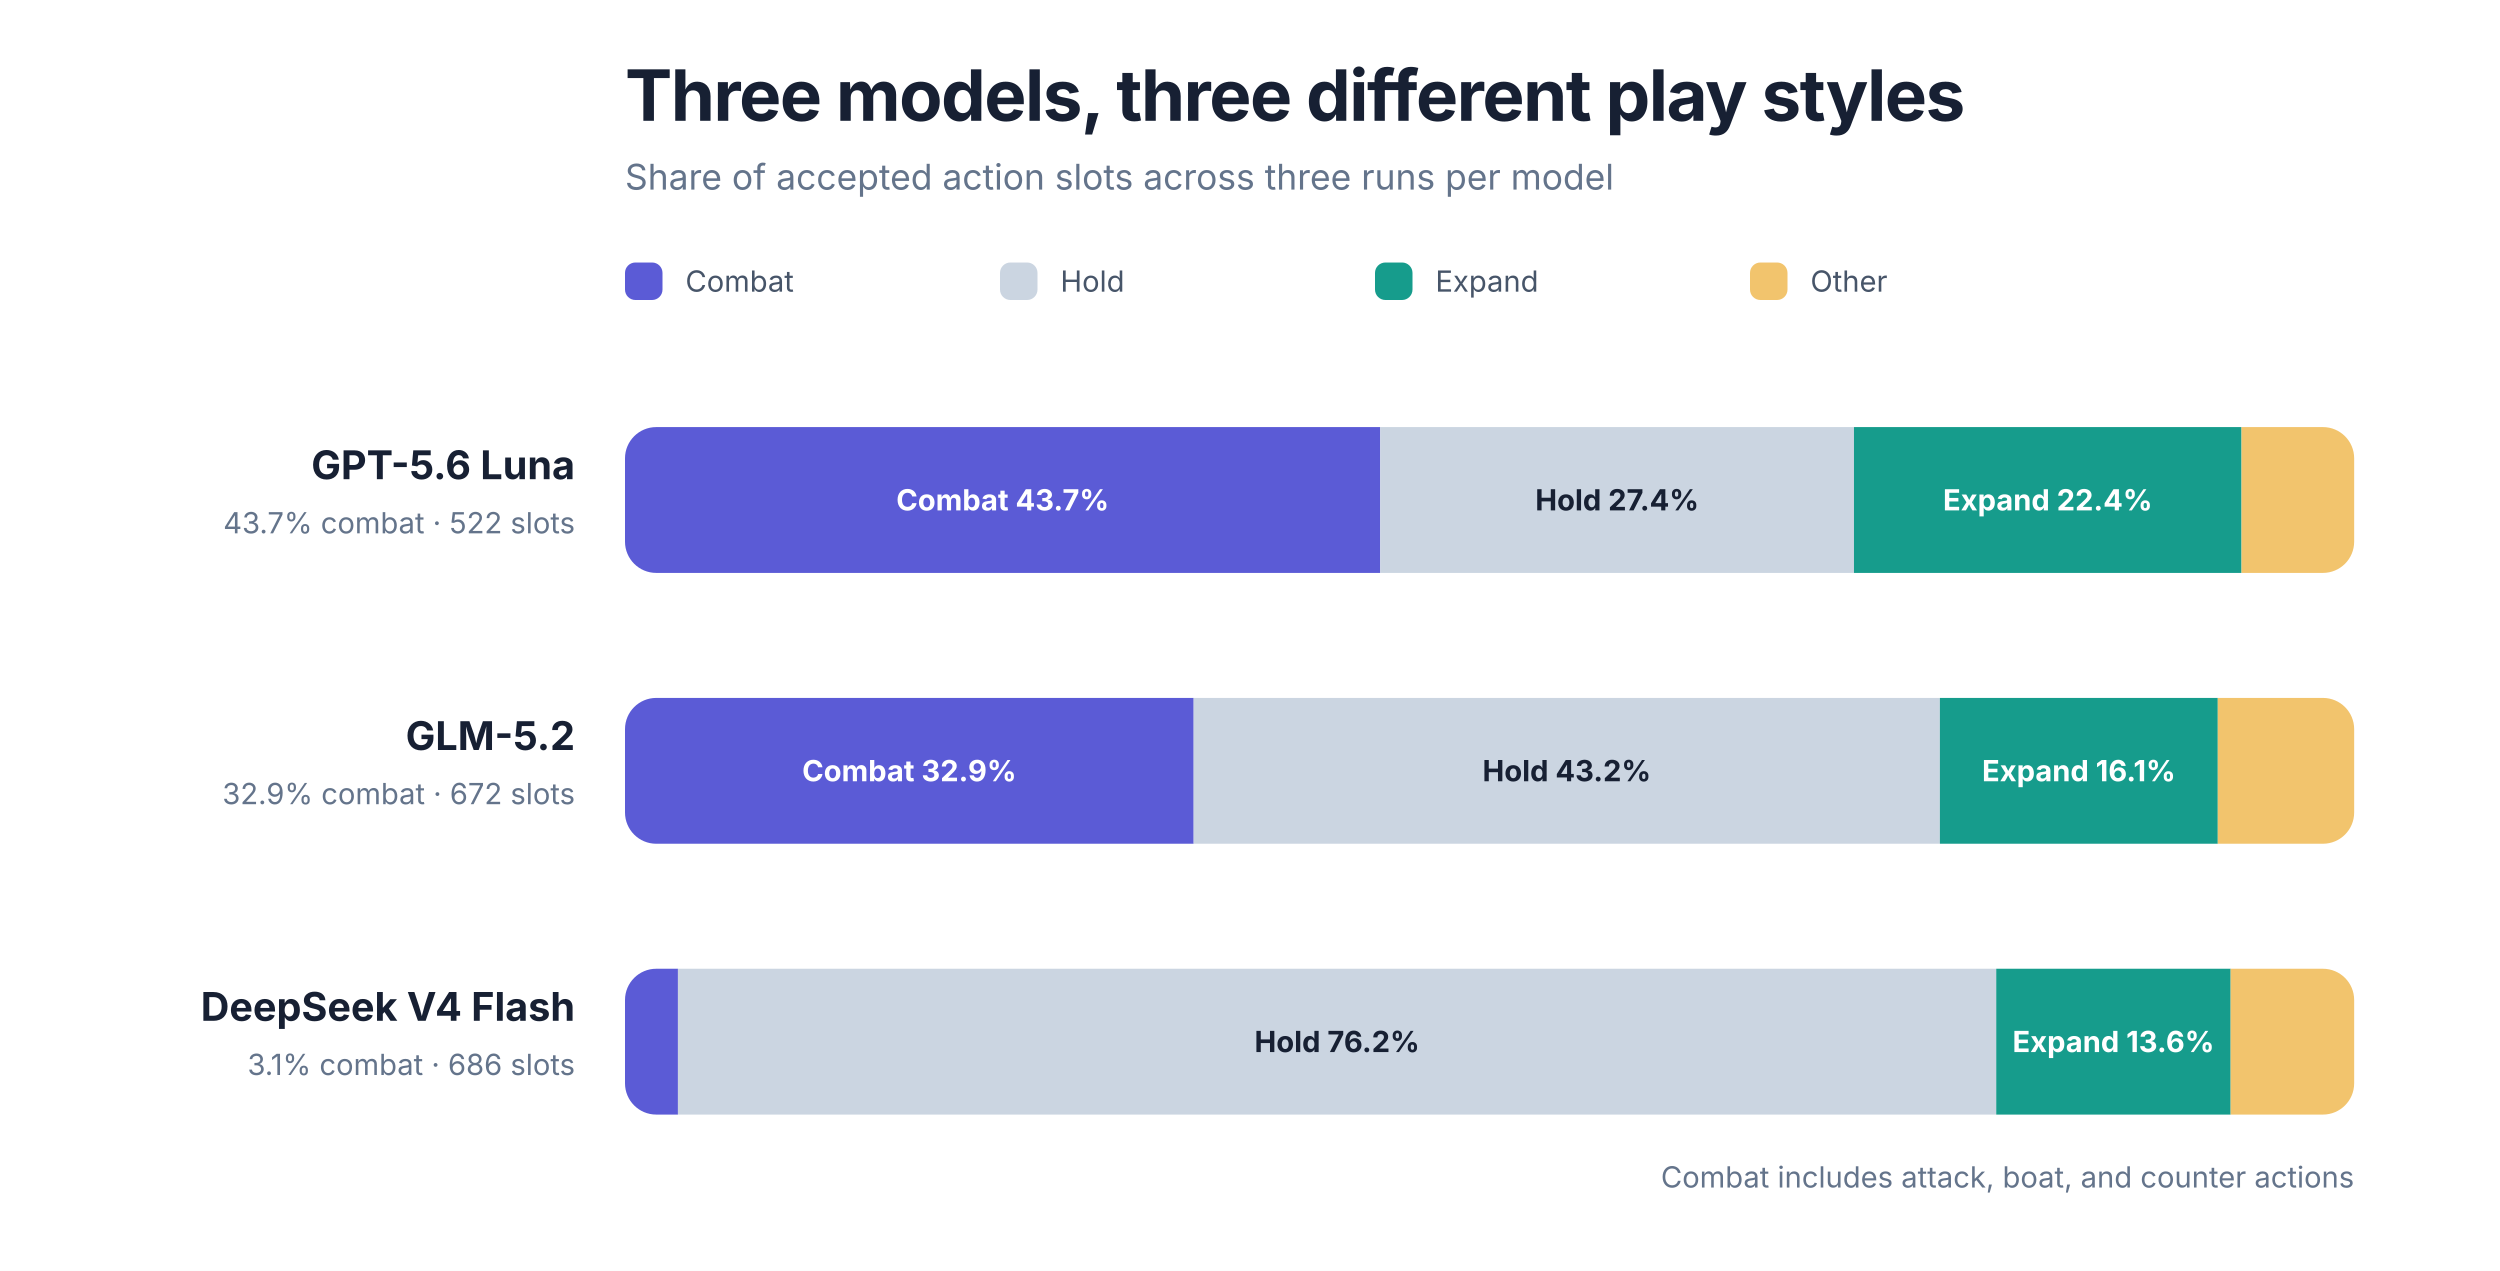
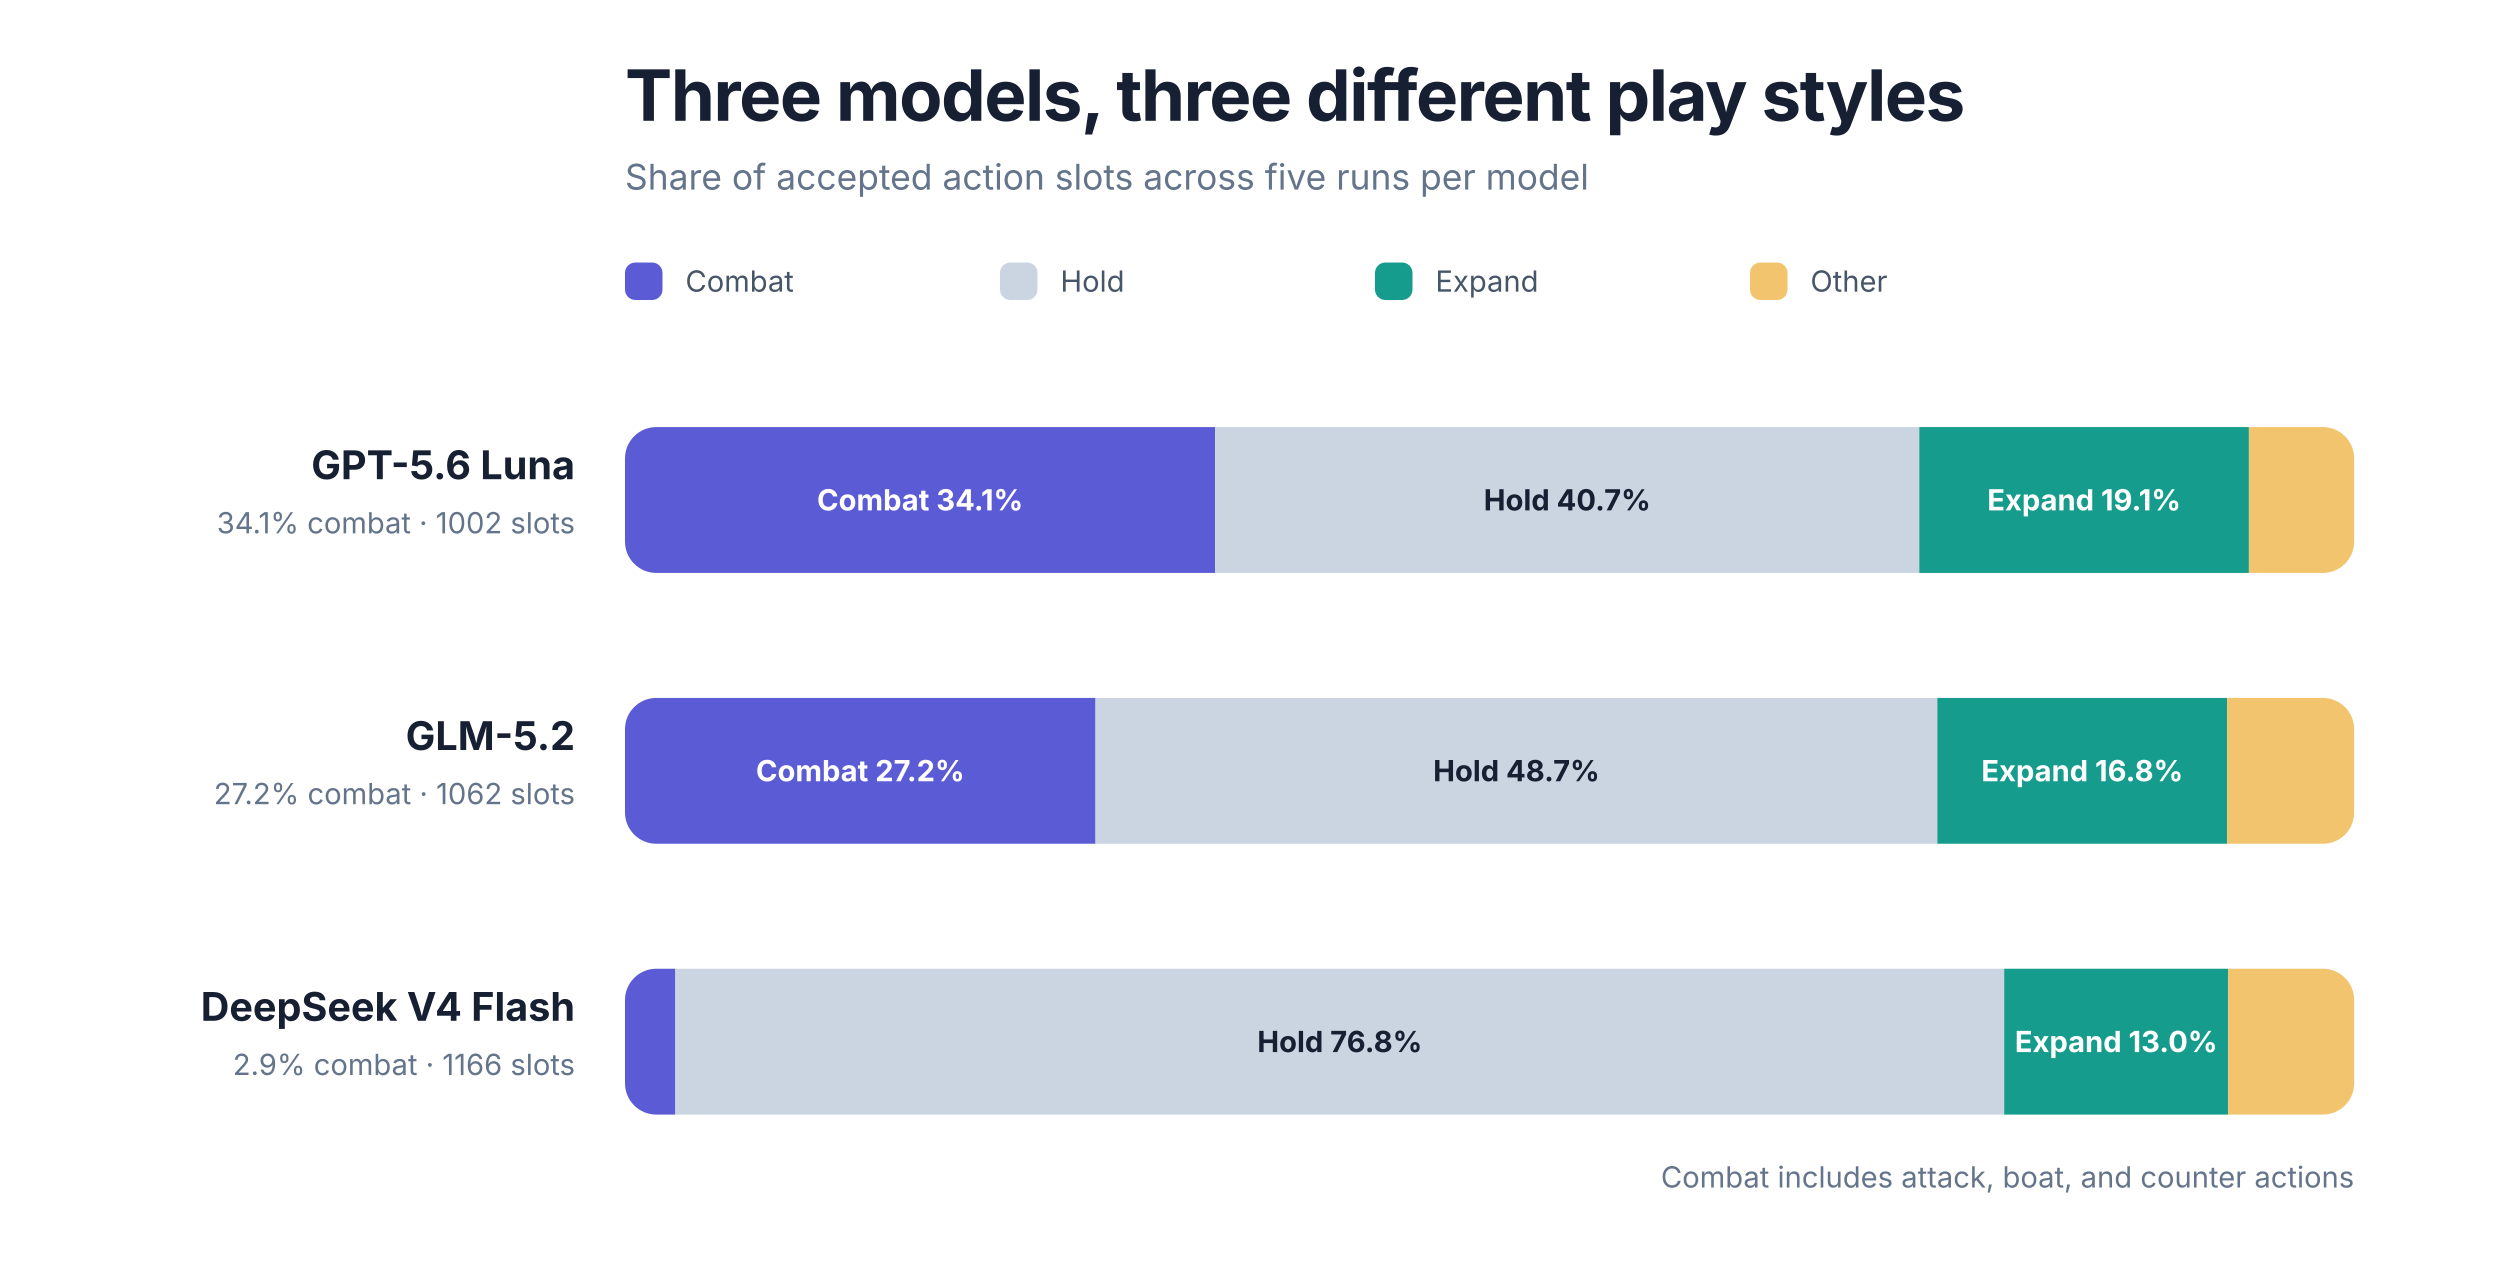
<svg xmlns="http://www.w3.org/2000/svg" width="1200" height="610" viewBox="0 0 1200 610" role="img" aria-labelledby="title description">
  <rect width="1200" height="610" fill="#FFFFFF" />
  <style>
    text { font-family: Inter, ui-sans-serif, -apple-system, BlinkMacSystemFont, "Segoe UI", sans-serif; fill: #172033; }
    .title { font-size: 34px; font-weight: 750; letter-spacing: -0.7px; }
    .subtitle { font-size: 17px; fill: #64748B; }
    .axis { font-size: 14px; fill: #64748B; }
    .axis-label { font-size: 15px; font-weight: 600; fill: #475569; }
    .panel-title { font-size: 18px; font-weight: 700; }
    .panel-result { font-size: 14px; fill: #64748B; }
    .legend { font-size: 14px; fill: #475569; }
    .threshold-label { fill: #9A3412; }
  </style>
  <text class="title" x="300" y="58">Three models, three different play styles</text>
-   <text class="subtitle" x="300" y="91">Share of accepted action slots across three runs per model</text>
+   <text class="subtitle" x="300" y="91">Share of accepted action slots across five runs per model</text>
  <rect x="300" y="126" width="18" height="18" rx="5" fill="#5B5BD6" />
  <text class="legend" x="329" y="140">Combat</text>
  <rect x="480" y="126" width="18" height="18" rx="5" fill="#CBD5E1" />
  <text class="legend" x="509" y="140">Hold</text>
  <rect x="660" y="126" width="18" height="18" rx="5" fill="#169C8C" />
  <text class="legend" x="689" y="140">Expand</text>
  <rect x="840" y="126" width="18" height="18" rx="5" fill="#F2C46D" />
  <text class="legend" x="869" y="140">Other</text>
  <defs>
    <clipPath id="action-bar-0">
      <rect x="300" y="205" width="830" height="70" rx="15" />
    </clipPath>
  </defs>
  <text x="276" y="230" text-anchor="end" font-size="19" font-weight="750">GPT-5.6 Luna</text>
-   <text x="276" y="256" text-anchor="end" font-size="14" style="fill:#64748B">43.7% combat · 522 slots</text>
+   <text x="276" y="256" text-anchor="end" font-size="14" style="fill:#64748B">34.1% combat · 1002 slots</text>
  <g clip-path="url(#action-bar-0)">
-     <rect x="300" y="205" width="362.529" height="70" fill="#5B5BD6" />
-     <text x="481.264" y="245" text-anchor="middle" font-size="14" font-weight="700" style="fill:#FFFFFF">Combat 43.7%</text>
-     <rect x="662.529" y="205" width="227.375" height="70" fill="#CBD5E1" />
-     <text x="776.216" y="245" text-anchor="middle" font-size="14" font-weight="700" style="fill:#172033">Hold 27.4%</text>
-     <rect x="889.904" y="205" width="186.034" height="70" fill="#169C8C" />
-     <text x="982.921" y="245" text-anchor="middle" font-size="14" font-weight="700" style="fill:#FFFFFF">Expand 22.4%</text>
-     <rect x="1075.939" y="205" width="54.061" height="70" fill="#F2C46D" />
+     <rect x="300" y="205" width="283.293" height="70" fill="#5B5BD6" />
+     <text x="441.647" y="245" text-anchor="middle" font-size="14" font-weight="700" style="fill:#FFFFFF">Combat 34.1%</text>
+     <rect x="583.293" y="205" width="337.964" height="70" fill="#CBD5E1" />
+     <text x="752.275" y="245" text-anchor="middle" font-size="14" font-weight="700" style="fill:#172033">Hold 40.7%</text>
+     <rect x="921.257" y="205" width="158.214" height="70" fill="#169C8C" />
+     <text x="1000.364" y="245" text-anchor="middle" font-size="14" font-weight="700" style="fill:#FFFFFF">Expand 19.1%</text>
+     <rect x="1079.471" y="205" width="50.529" height="70" fill="#F2C46D" />
  </g>
  <defs>
    <clipPath id="action-bar-1">
      <rect x="300" y="335" width="830" height="70" rx="15" />
    </clipPath>
  </defs>
  <text x="276" y="360" text-anchor="end" font-size="19" font-weight="750">GLM-5.2</text>
-   <text x="276" y="386" text-anchor="end" font-size="14" style="fill:#64748B">32.9% combat · 672 slots</text>
+   <text x="276" y="386" text-anchor="end" font-size="14" style="fill:#64748B">27.2% combat · 1062 slots</text>
  <g clip-path="url(#action-bar-1)">
-     <rect x="300" y="335" width="272.961" height="70" fill="#5B5BD6" />
-     <text x="436.481" y="375" text-anchor="middle" font-size="14" font-weight="700" style="fill:#FFFFFF">Combat 32.9%</text>
-     <rect x="572.961" y="335" width="358.185" height="70" fill="#CBD5E1" />
-     <text x="752.054" y="375" text-anchor="middle" font-size="14" font-weight="700" style="fill:#172033">Hold 43.2%</text>
-     <rect x="931.146" y="335" width="133.393" height="70" fill="#169C8C" />
-     <text x="997.842" y="375" text-anchor="middle" font-size="14" font-weight="700" style="fill:#FFFFFF">Expand 16.1%</text>
-     <rect x="1064.539" y="335" width="65.461" height="70" fill="#F2C46D" />
+     <rect x="300" y="335" width="225.866" height="70" fill="#5B5BD6" />
+     <text x="412.933" y="375" text-anchor="middle" font-size="14" font-weight="700" style="fill:#FFFFFF">Combat 27.2%</text>
+     <rect x="525.866" y="335" width="404.058" height="70" fill="#CBD5E1" />
+     <text x="727.895" y="375" text-anchor="middle" font-size="14" font-weight="700" style="fill:#172033">Hold 48.7%</text>
+     <rect x="929.925" y="335" width="139.115" height="70" fill="#169C8C" />
+     <text x="999.482" y="375" text-anchor="middle" font-size="14" font-weight="700" style="fill:#FFFFFF">Expand 16.8%</text>
+     <rect x="1069.04" y="335" width="60.96" height="70" fill="#F2C46D" />
  </g>
  <defs>
    <clipPath id="action-bar-2">
      <rect x="300" y="465" width="830" height="70" rx="15" />
    </clipPath>
  </defs>
  <text x="276" y="490" text-anchor="end" font-size="19" font-weight="750">DeepSeek V4 Flash</text>
-   <text x="276" y="516" text-anchor="end" font-size="14" style="fill:#64748B">3.1% combat · 686 slots</text>
+   <text x="276" y="516" text-anchor="end" font-size="14" style="fill:#64748B">2.9% combat · 1166 slots</text>
  <g clip-path="url(#action-bar-2)">
-     <rect x="300" y="465" width="25.408" height="70" fill="#5B5BD6" />
-     <rect x="325.408" y="465" width="632.784" height="70" fill="#CBD5E1" />
-     <text x="641.8" y="505" text-anchor="middle" font-size="14" font-weight="700" style="fill:#172033">Hold 76.2%</text>
-     <rect x="958.192" y="465" width="112.522" height="70" fill="#169C8C" />
-     <text x="1014.453" y="505" text-anchor="middle" font-size="14" font-weight="700" style="fill:#FFFFFF">Expand 13.6%</text>
-     <rect x="1070.714" y="465" width="59.286" height="70" fill="#F2C46D" />
+     <rect x="300" y="465" width="24.202" height="70" fill="#5B5BD6" />
+     <rect x="324.202" y="465" width="637.804" height="70" fill="#CBD5E1" />
+     <text x="643.105" y="505" text-anchor="middle" font-size="14" font-weight="700" style="fill:#172033">Hold 76.8%</text>
+     <rect x="962.007" y="465" width="107.487" height="70" fill="#169C8C" />
+     <text x="1015.75" y="505" text-anchor="middle" font-size="14" font-weight="700" style="fill:#FFFFFF">Expand 13.0%</text>
+     <rect x="1069.494" y="465" width="60.506" height="70" fill="#F2C46D" />
  </g>
  <text class="axis" x="1130" y="570" text-anchor="end">Combat includes attack, boat, and counter actions</text>
</svg>
